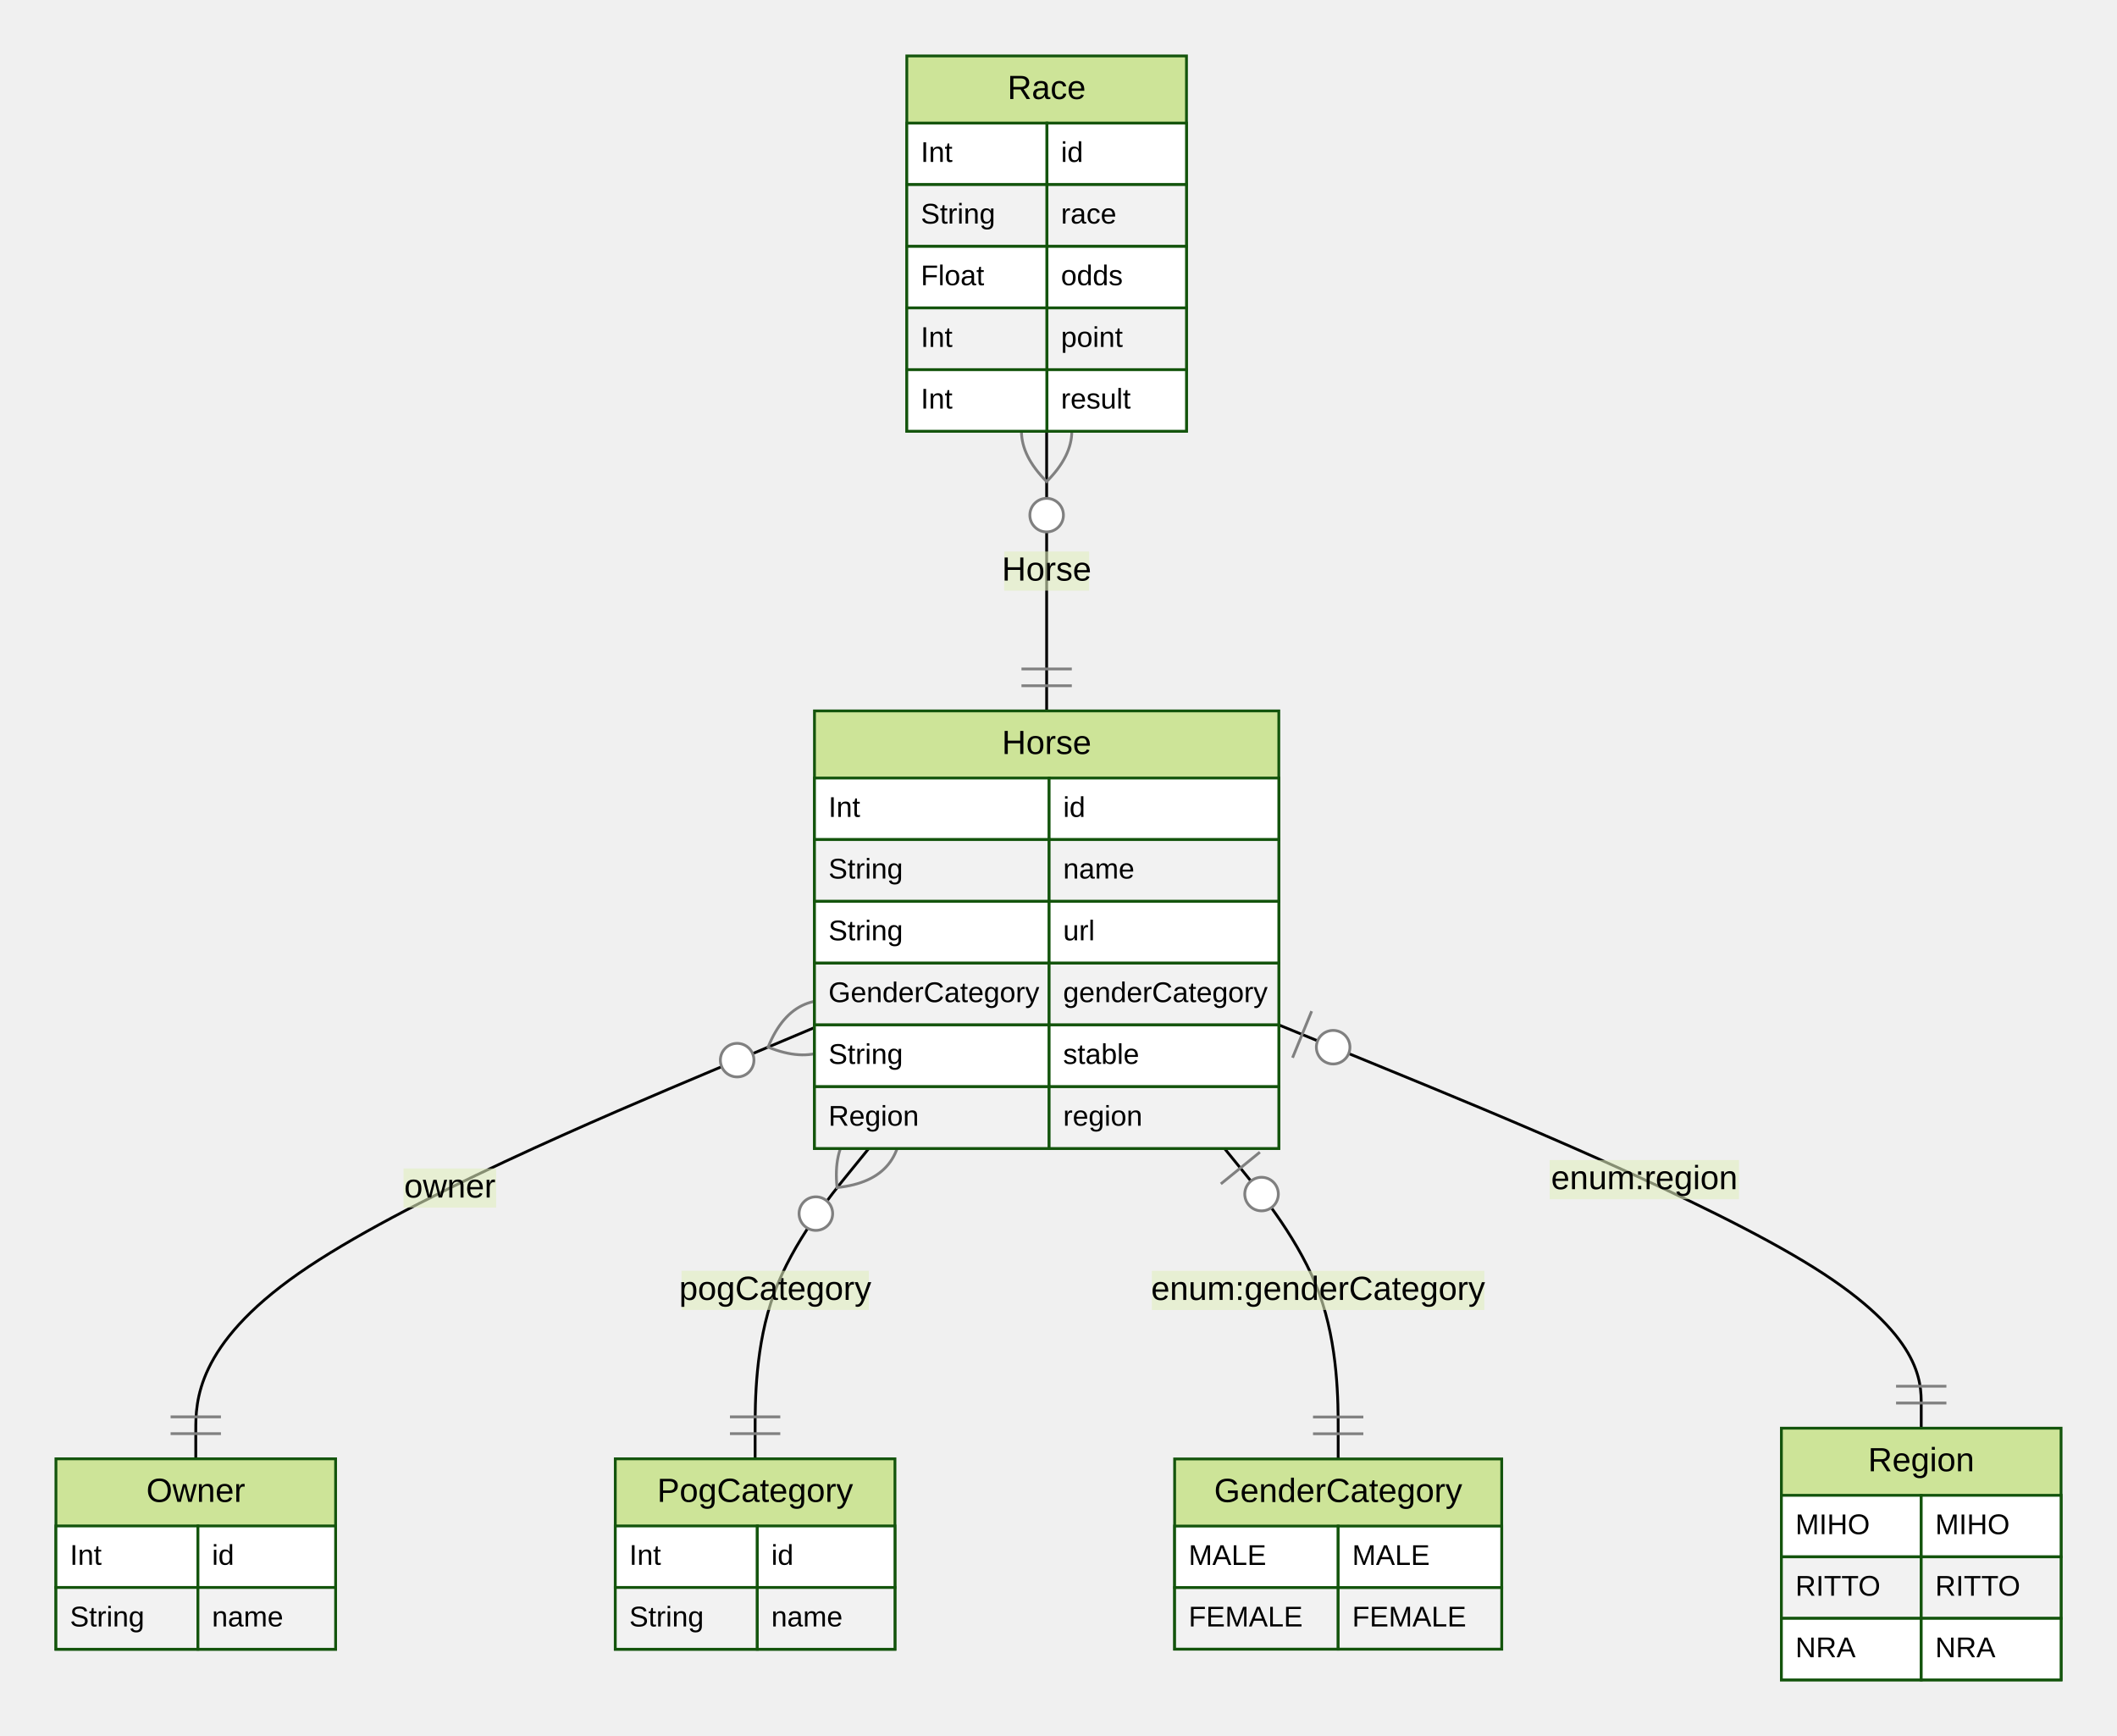
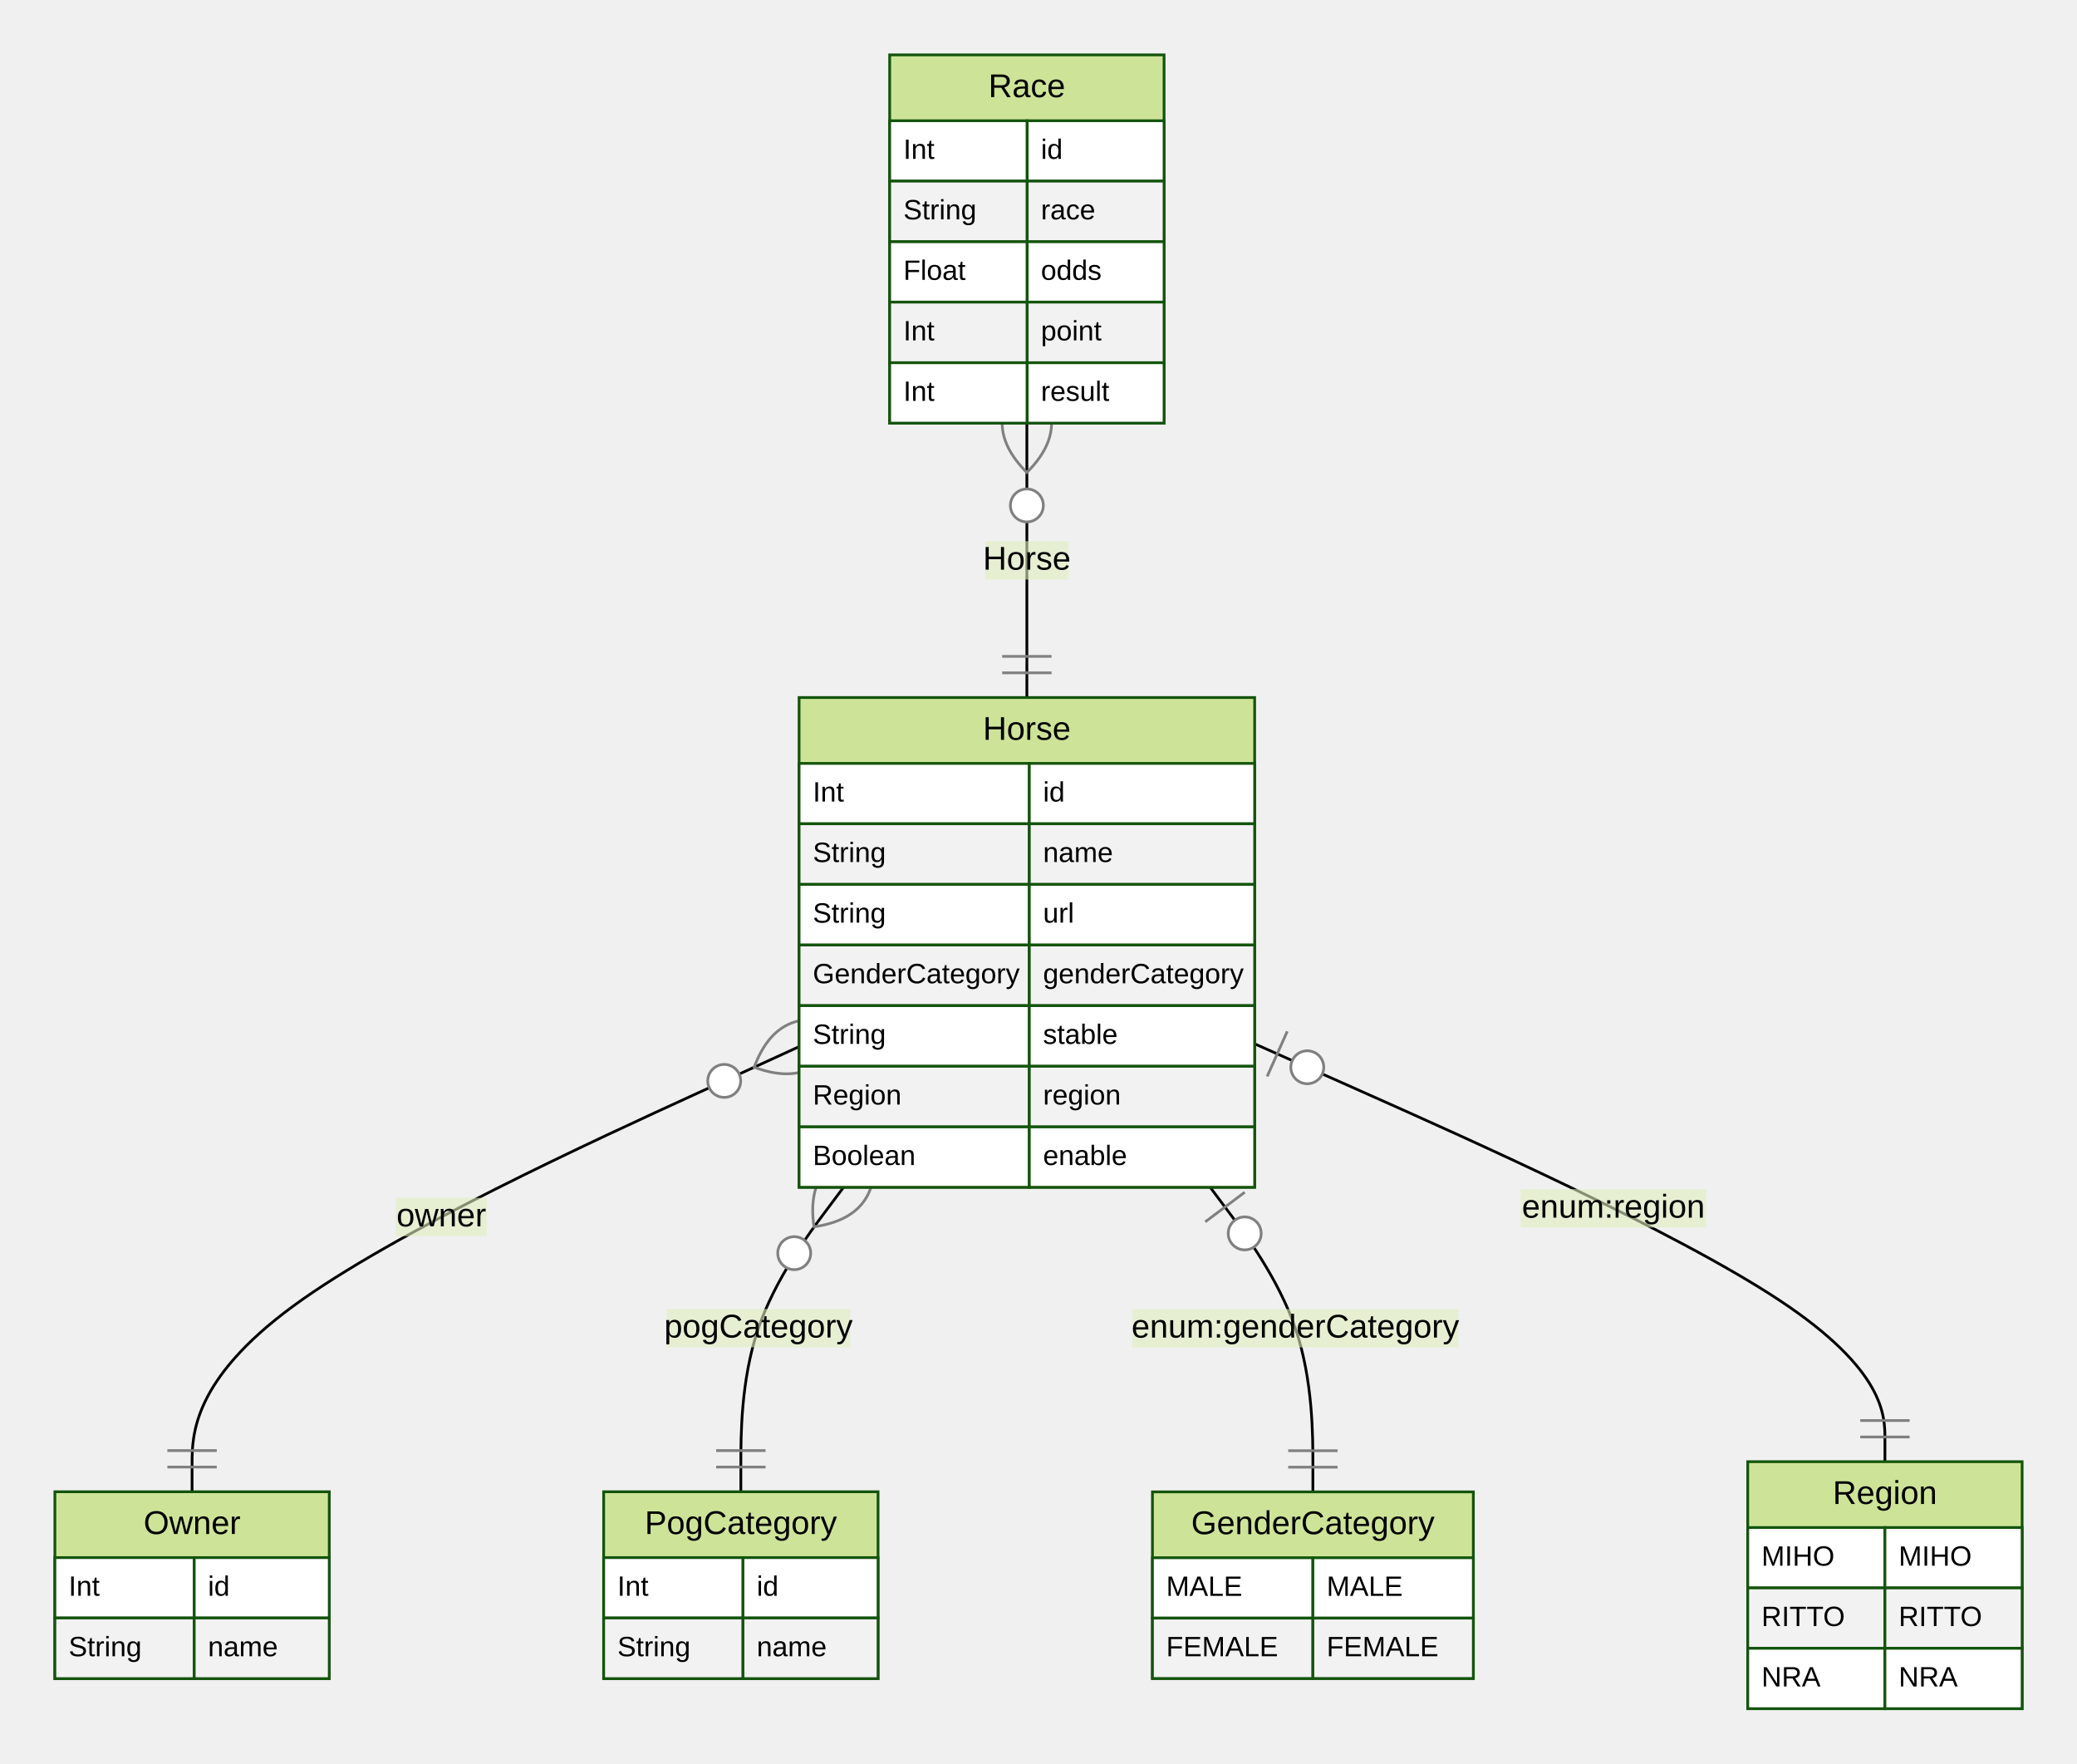
- <svg xmlns="http://www.w3.org/2000/svg" aria-labelledby="chart-title-mermaid-0 chart-desc-mermaid-0" role="img" viewBox="0 0 756.953 620.643" style="max-width: 756.953px; background-color: white;" height="620.643" width="100%" id="mermaid-0">
+ <svg xmlns="http://www.w3.org/2000/svg" aria-labelledby="chart-title-mermaid-0 chart-desc-mermaid-0" role="img" viewBox="0 0 756.953 642.643" style="max-width: 756.953px; background-color: white;" height="642.643" width="100%" id="mermaid-0">
  <style>#mermaid-0 {font-family:"trebuchet ms",verdana,arial,sans-serif;font-size:16px;fill:#000000;}#mermaid-0 .error-icon{fill:#552222;}#mermaid-0 .error-text{fill:#552222;stroke:#552222;}#mermaid-0 .edge-thickness-normal{stroke-width:2px;}#mermaid-0 .edge-thickness-thick{stroke-width:3.5px;}#mermaid-0 .edge-pattern-solid{stroke-dasharray:0;}#mermaid-0 .edge-pattern-dashed{stroke-dasharray:3;}#mermaid-0 .edge-pattern-dotted{stroke-dasharray:2;}#mermaid-0 .marker{fill:#000000;stroke:#000000;}#mermaid-0 .marker.cross{stroke:#000000;}#mermaid-0 svg{font-family:"trebuchet ms",verdana,arial,sans-serif;font-size:16px;}#mermaid-0 .entityBox{fill:#cde498;stroke:#13540c;}#mermaid-0 .attributeBoxOdd{fill:#ffffff;stroke:#13540c;}#mermaid-0 .attributeBoxEven{fill:#f2f2f2;stroke:#13540c;}#mermaid-0 .relationshipLabelBox{fill:hsl(78.158, 58.462%, 84.51%);opacity:0.7;background-color:hsl(78.158, 58.462%, 84.51%);}#mermaid-0 .relationshipLabelBox rect{opacity:0.5;}#mermaid-0 .relationshipLine{stroke:#000000;}#mermaid-0 :root{--mermaid-font-family:"trebuchet ms",verdana,arial,sans-serif;}</style>
  <g />
  <defs>
    <marker orient="auto" markerHeight="18" markerWidth="18" refY="9" refX="0" id="ONLY_ONE_START">
      <path d="M9,0 L9,18 M15,0 L15,18" fill="none" stroke="gray" />
    </marker>
  </defs>
  <defs>
    <marker orient="auto" markerHeight="18" markerWidth="18" refY="9" refX="18" id="ONLY_ONE_END">
      <path d="M3,0 L3,18 M9,0 L9,18" fill="none" stroke="gray" />
    </marker>
  </defs>
  <defs>
    <marker orient="auto" markerHeight="18" markerWidth="30" refY="9" refX="0" id="ZERO_OR_ONE_START">
      <circle r="6" cy="9" cx="21" fill="white" stroke="gray" />
      <path d="M9,0 L9,18" fill="none" stroke="gray" />
    </marker>
  </defs>
  <defs>
    <marker orient="auto" markerHeight="18" markerWidth="30" refY="9" refX="30" id="ZERO_OR_ONE_END">
      <circle r="6" cy="9" cx="9" fill="white" stroke="gray" />
      <path d="M21,0 L21,18" fill="none" stroke="gray" />
    </marker>
  </defs>
  <defs>
    <marker orient="auto" markerHeight="36" markerWidth="45" refY="18" refX="18" id="ONE_OR_MORE_START">
      <path d="M0,18 Q 18,0 36,18 Q 18,36 0,18 M42,9 L42,27" fill="none" stroke="gray" />
    </marker>
  </defs>
  <defs>
    <marker orient="auto" markerHeight="36" markerWidth="45" refY="18" refX="27" id="ONE_OR_MORE_END">
      <path d="M3,9 L3,27 M9,18 Q27,0 45,18 Q27,36 9,18" fill="none" stroke="gray" />
    </marker>
  </defs>
  <defs>
    <marker orient="auto" markerHeight="36" markerWidth="57" refY="18" refX="18" id="ZERO_OR_MORE_START">
      <circle r="6" cy="18" cx="48" fill="white" stroke="gray" />
      <path d="M0,18 Q18,0 36,18 Q18,36 0,18" fill="none" stroke="gray" />
    </marker>
  </defs>
  <defs>
    <marker orient="auto" markerHeight="36" markerWidth="57" refY="18" refX="39" id="ZERO_OR_MORE_END">
      <circle r="6" cy="18" cx="9" fill="white" stroke="gray" />
      <path d="M21,18 Q39,0 57,18 Q39,36 21,18" fill="none" stroke="gray" />
    </marker>
  </defs>
-   <path marker-start="url(#ZERO_OR_MORE_START)" marker-end="url(#ONLY_ONE_END)" fill="none" stroke="gray" d="M291.223,367.402L254.352,382.942C217.482,398.482,143.741,429.562,106.87,455.262C70,480.961,70,501.279,70,511.438L70,521.597" class="er relationshipLine" />
-   <path marker-start="url(#ZERO_OR_MORE_START)" marker-end="url(#ONLY_ONE_END)" fill="none" stroke="gray" d="M310.645,410.643L303.871,418.976C297.097,427.309,283.548,443.976,276.774,462.468C270,480.961,270,501.279,270,511.438L270,521.597" class="er relationshipLine" />
-   <path marker-start="url(#ZERO_OR_ONE_START)" marker-end="url(#ONLY_ONE_END)" fill="none" stroke="gray" d="M437.831,410.643L444.606,418.976C451.38,427.309,464.928,443.976,471.702,462.476C478.477,480.976,478.477,501.309,478.477,511.476L478.477,521.643" class="er relationshipLine" />
-   <path marker-start="url(#ZERO_OR_ONE_START)" marker-end="url(#ONLY_ONE_END)" fill="none" stroke="gray" d="M457.254,366.454L495.537,382.152C533.82,397.85,610.387,429.246,648.67,453.278C686.953,477.309,686.953,493.976,686.953,502.309L686.953,510.643" class="er relationshipLine" />
+   <path marker-start="url(#ZERO_OR_MORE_START)" marker-end="url(#ONLY_ONE_END)" fill="none" stroke="gray" d="M291.223,381.404L254.352,398.277C217.482,415.15,143.741,448.896,106.87,475.928C70,502.961,70,523.279,70,533.438L70,543.597" class="er relationshipLine" />
+   <path marker-start="url(#ZERO_OR_MORE_START)" marker-end="url(#ONLY_ONE_END)" fill="none" stroke="gray" d="M307.434,432.643L301.195,440.976C294.956,449.309,282.478,465.976,276.239,484.468C270,502.961,270,523.279,270,533.438L270,543.597" class="er relationshipLine" />
+   <path marker-start="url(#ZERO_OR_ONE_START)" marker-end="url(#ONLY_ONE_END)" fill="none" stroke="gray" d="M441.043,432.643L447.282,440.976C453.521,449.309,465.999,465.976,472.238,484.476C478.477,502.976,478.477,523.309,478.477,533.476L478.477,543.643" class="er relationshipLine" />
+   <path marker-start="url(#ZERO_OR_ONE_START)" marker-end="url(#ONLY_ONE_END)" fill="none" stroke="gray" d="M457.254,380.374L495.537,397.419C533.82,414.464,610.387,448.553,648.67,473.931C686.953,499.309,686.953,515.976,686.953,524.309L686.953,532.643" class="er relationshipLine" />
  <path marker-start="url(#ZERO_OR_MORE_START)" marker-end="url(#ONLY_ONE_END)" fill="none" stroke="gray" d="M374.238,154.184L374.238,162.517C374.238,170.85,374.238,187.517,374.238,204.184C374.238,220.85,374.238,237.517,374.238,245.85L374.238,254.184" class="er relationshipLine" />
-   <g transform="translate(420,521.6426 )" id="GenderCategory">
+   <g transform="translate(420,543.6426 )" id="GenderCategory">
    <rect height="68" width="116.953" y="0" x="0" stroke="gray" fill-opacity="100%" fill="honeydew" class="er entityBox" />
    <text transform="translate(58.47656,12)" style="font-family: &quot;trebuchet ms&quot;, verdana, arial, sans-serif;; font-size: 12px" text-anchor="middle" dominant-baseline="middle" y="0" x="0" id="entity-GenderCategory" class="er entityLabel">GenderCategory</text>
    <rect height="22" width="58.477" y="24" x="0" stroke="gray" fill-opacity="100%" fill="honeydew" class="er attributeBoxOdd" />
    <text transform="translate(5,35)" style="font-family: &quot;trebuchet ms&quot;, verdana, arial, sans-serif;; font-size: 10.2px" text-anchor="left" dominant-baseline="middle" y="0" x="0" id="entity-GenderCategory-attr-1-type" class="er entityLabel">MALE</text>
    <rect height="22" width="58.477" y="24" x="58.477" stroke="gray" fill-opacity="100%" fill="honeydew" class="er attributeBoxOdd" />
    <text transform="translate(63.47656,35)" style="font-family: &quot;trebuchet ms&quot;, verdana, arial, sans-serif;; font-size: 10.2px" text-anchor="left" dominant-baseline="middle" y="0" x="0" id="entity-GenderCategory-attr-1-name" class="er entityLabel">MALE</text>
    <rect height="22" width="58.477" y="46" x="0" stroke="gray" fill-opacity="100%" fill="honeydew" class="er attributeBoxEven" />
    <text transform="translate(5,57)" style="font-family: &quot;trebuchet ms&quot;, verdana, arial, sans-serif;; font-size: 10.2px" text-anchor="left" dominant-baseline="middle" y="0" x="0" id="entity-GenderCategory-attr-2-type" class="er entityLabel">FEMALE</text>
    <rect height="22" width="58.477" y="46" x="58.477" stroke="gray" fill-opacity="100%" fill="honeydew" class="er attributeBoxEven" />
    <text transform="translate(63.47656,57)" style="font-family: &quot;trebuchet ms&quot;, verdana, arial, sans-serif;; font-size: 10.2px" text-anchor="left" dominant-baseline="middle" y="0" x="0" id="entity-GenderCategory-attr-2-name" class="er entityLabel">FEMALE</text>
  </g>
-   <g transform="translate(636.9531,510.6426 )" id="Region">
+   <g transform="translate(636.9531,532.6426 )" id="Region">
    <rect height="90" width="100" y="0" x="0" stroke="gray" fill-opacity="100%" fill="honeydew" class="er entityBox" />
    <text transform="translate(50,12)" style="font-family: &quot;trebuchet ms&quot;, verdana, arial, sans-serif;; font-size: 12px" text-anchor="middle" dominant-baseline="middle" y="0" x="0" id="entity-Region" class="er entityLabel">Region</text>
    <rect height="22" width="50" y="24" x="0" stroke="gray" fill-opacity="100%" fill="honeydew" class="er attributeBoxOdd" />
    <text transform="translate(5,35)" style="font-family: &quot;trebuchet ms&quot;, verdana, arial, sans-serif;; font-size: 10.2px" text-anchor="left" dominant-baseline="middle" y="0" x="0" id="entity-Region-attr-1-type" class="er entityLabel">MIHO</text>
    <rect height="22" width="50" y="24" x="50" stroke="gray" fill-opacity="100%" fill="honeydew" class="er attributeBoxOdd" />
    <text transform="translate(55,35)" style="font-family: &quot;trebuchet ms&quot;, verdana, arial, sans-serif;; font-size: 10.2px" text-anchor="left" dominant-baseline="middle" y="0" x="0" id="entity-Region-attr-1-name" class="er entityLabel">MIHO</text>
    <rect height="22" width="50" y="46" x="0" stroke="gray" fill-opacity="100%" fill="honeydew" class="er attributeBoxEven" />
    <text transform="translate(5,57)" style="font-family: &quot;trebuchet ms&quot;, verdana, arial, sans-serif;; font-size: 10.2px" text-anchor="left" dominant-baseline="middle" y="0" x="0" id="entity-Region-attr-2-type" class="er entityLabel">RITTO</text>
    <rect height="22" width="50" y="46" x="50" stroke="gray" fill-opacity="100%" fill="honeydew" class="er attributeBoxEven" />
    <text transform="translate(55,57)" style="font-family: &quot;trebuchet ms&quot;, verdana, arial, sans-serif;; font-size: 10.2px" text-anchor="left" dominant-baseline="middle" y="0" x="0" id="entity-Region-attr-2-name" class="er entityLabel">RITTO</text>
    <rect height="22" width="50" y="68" x="0" stroke="gray" fill-opacity="100%" fill="honeydew" class="er attributeBoxOdd" />
    <text transform="translate(5,79)" style="font-family: &quot;trebuchet ms&quot;, verdana, arial, sans-serif;; font-size: 10.2px" text-anchor="left" dominant-baseline="middle" y="0" x="0" id="entity-Region-attr-3-type" class="er entityLabel">NRA</text>
    <rect height="22" width="50" y="68" x="50" stroke="gray" fill-opacity="100%" fill="honeydew" class="er attributeBoxOdd" />
    <text transform="translate(55,79)" style="font-family: &quot;trebuchet ms&quot;, verdana, arial, sans-serif;; font-size: 10.2px" text-anchor="left" dominant-baseline="middle" y="0" x="0" id="entity-Region-attr-3-name" class="er entityLabel">NRA</text>
  </g>
-   <g transform="translate(20,521.5967 )" id="Owner">
+   <g transform="translate(20,543.5967 )" id="Owner">
    <rect height="68.092" width="100" y="0" x="0" stroke="gray" fill-opacity="100%" fill="honeydew" class="er entityBox" />
    <text transform="translate(50,12)" style="font-family: &quot;trebuchet ms&quot;, verdana, arial, sans-serif;; font-size: 12px" text-anchor="middle" dominant-baseline="middle" y="0" x="0" id="entity-Owner" class="er entityLabel">Owner</text>
    <rect height="22" width="50.781" y="24" x="0" stroke="gray" fill-opacity="100%" fill="honeydew" class="er attributeBoxOdd" />
    <text transform="translate(5,35)" style="font-family: &quot;trebuchet ms&quot;, verdana, arial, sans-serif;; font-size: 10.2px" text-anchor="left" dominant-baseline="middle" y="0" x="0" id="entity-Owner-attr-1-type" class="er entityLabel">Int</text>
    <rect height="22" width="49.219" y="24" x="50.781" stroke="gray" fill-opacity="100%" fill="honeydew" class="er attributeBoxOdd" />
    <text transform="translate(55.78125,35)" style="font-family: &quot;trebuchet ms&quot;, verdana, arial, sans-serif;; font-size: 10.2px" text-anchor="left" dominant-baseline="middle" y="0" x="0" id="entity-Owner-attr-1-name" class="er entityLabel">id</text>
    <rect height="22.092" width="50.781" y="46" x="0" stroke="gray" fill-opacity="100%" fill="honeydew" class="er attributeBoxEven" />
    <text transform="translate(5,57.0459)" style="font-family: &quot;trebuchet ms&quot;, verdana, arial, sans-serif;; font-size: 10.2px" text-anchor="left" dominant-baseline="middle" y="0" x="0" id="entity-Owner-attr-2-type" class="er entityLabel">String</text>
    <rect height="22.092" width="49.219" y="46" x="50.781" stroke="gray" fill-opacity="100%" fill="honeydew" class="er attributeBoxEven" />
    <text transform="translate(55.78125,57.0459)" style="font-family: &quot;trebuchet ms&quot;, verdana, arial, sans-serif;; font-size: 10.2px" text-anchor="left" dominant-baseline="middle" y="0" x="0" id="entity-Owner-attr-2-name" class="er entityLabel">name</text>
  </g>
-   <g transform="translate(220,521.5967 )" id="PogCategory">
+   <g transform="translate(220,543.5967 )" id="PogCategory">
    <rect height="68.092" width="100" y="0" x="0" stroke="gray" fill-opacity="100%" fill="honeydew" class="er entityBox" />
    <text transform="translate(50,12)" style="font-family: &quot;trebuchet ms&quot;, verdana, arial, sans-serif;; font-size: 12px" text-anchor="middle" dominant-baseline="middle" y="0" x="0" id="entity-PogCategory" class="er entityLabel">PogCategory</text>
    <rect height="22" width="50.781" y="24" x="0" stroke="gray" fill-opacity="100%" fill="honeydew" class="er attributeBoxOdd" />
    <text transform="translate(5,35)" style="font-family: &quot;trebuchet ms&quot;, verdana, arial, sans-serif;; font-size: 10.2px" text-anchor="left" dominant-baseline="middle" y="0" x="0" id="entity-PogCategory-attr-1-type" class="er entityLabel">Int</text>
    <rect height="22" width="49.219" y="24" x="50.781" stroke="gray" fill-opacity="100%" fill="honeydew" class="er attributeBoxOdd" />
    <text transform="translate(55.78125,35)" style="font-family: &quot;trebuchet ms&quot;, verdana, arial, sans-serif;; font-size: 10.2px" text-anchor="left" dominant-baseline="middle" y="0" x="0" id="entity-PogCategory-attr-1-name" class="er entityLabel">id</text>
    <rect height="22.092" width="50.781" y="46" x="0" stroke="gray" fill-opacity="100%" fill="honeydew" class="er attributeBoxEven" />
    <text transform="translate(5,57.0459)" style="font-family: &quot;trebuchet ms&quot;, verdana, arial, sans-serif;; font-size: 10.2px" text-anchor="left" dominant-baseline="middle" y="0" x="0" id="entity-PogCategory-attr-2-type" class="er entityLabel">String</text>
    <rect height="22.092" width="49.219" y="46" x="50.781" stroke="gray" fill-opacity="100%" fill="honeydew" class="er attributeBoxEven" />
    <text transform="translate(55.78125,57.0459)" style="font-family: &quot;trebuchet ms&quot;, verdana, arial, sans-serif;; font-size: 10.2px" text-anchor="left" dominant-baseline="middle" y="0" x="0" id="entity-PogCategory-attr-2-name" class="er entityLabel">name</text>
  </g>
  <g transform="translate(291.2227,254.1836 )" id="Horse">
-     <rect height="156.459" width="166.031" y="0" x="0" stroke="gray" fill-opacity="100%" fill="honeydew" class="er entityBox" />
+     <rect height="178.459" width="166.031" y="0" x="0" stroke="gray" fill-opacity="100%" fill="honeydew" class="er entityBox" />
    <text transform="translate(83.01562,12)" style="font-family: &quot;trebuchet ms&quot;, verdana, arial, sans-serif;; font-size: 12px" text-anchor="middle" dominant-baseline="middle" y="0" x="0" id="entity-Horse" class="er entityLabel">Horse</text>
    <rect height="22" width="83.906" y="24" x="0" stroke="gray" fill-opacity="100%" fill="honeydew" class="er attributeBoxOdd" />
    <text transform="translate(5,35)" style="font-family: &quot;trebuchet ms&quot;, verdana, arial, sans-serif;; font-size: 10.2px" text-anchor="left" dominant-baseline="middle" y="0" x="0" id="entity-Horse-attr-1-type" class="er entityLabel">Int</text>
    <rect height="22" width="82.125" y="24" x="83.906" stroke="gray" fill-opacity="100%" fill="honeydew" class="er attributeBoxOdd" />
    <text transform="translate(88.90625,35)" style="font-family: &quot;trebuchet ms&quot;, verdana, arial, sans-serif;; font-size: 10.2px" text-anchor="left" dominant-baseline="middle" y="0" x="0" id="entity-Horse-attr-1-name" class="er entityLabel">id</text>
    <rect height="22.092" width="83.906" y="46" x="0" stroke="gray" fill-opacity="100%" fill="honeydew" class="er attributeBoxEven" />
    <text transform="translate(5,57.0459)" style="font-family: &quot;trebuchet ms&quot;, verdana, arial, sans-serif;; font-size: 10.2px" text-anchor="left" dominant-baseline="middle" y="0" x="0" id="entity-Horse-attr-2-type" class="er entityLabel">String</text>
    <rect height="22.092" width="82.125" y="46" x="83.906" stroke="gray" fill-opacity="100%" fill="honeydew" class="er attributeBoxEven" />
    <text transform="translate(88.90625,57.0459)" style="font-family: &quot;trebuchet ms&quot;, verdana, arial, sans-serif;; font-size: 10.2px" text-anchor="left" dominant-baseline="middle" y="0" x="0" id="entity-Horse-attr-2-name" class="er entityLabel">name</text>
    <rect height="22.092" width="83.906" y="68.092" x="0" stroke="gray" fill-opacity="100%" fill="honeydew" class="er attributeBoxOdd" />
    <text transform="translate(5,79.1377)" style="font-family: &quot;trebuchet ms&quot;, verdana, arial, sans-serif;; font-size: 10.2px" text-anchor="left" dominant-baseline="middle" y="0" x="0" id="entity-Horse-attr-3-type" class="er entityLabel">String</text>
    <rect height="22.092" width="82.125" y="68.092" x="83.906" stroke="gray" fill-opacity="100%" fill="honeydew" class="er attributeBoxOdd" />
    <text transform="translate(88.90625,79.1377)" style="font-family: &quot;trebuchet ms&quot;, verdana, arial, sans-serif;; font-size: 10.2px" text-anchor="left" dominant-baseline="middle" y="0" x="0" id="entity-Horse-attr-3-name" class="er entityLabel">url</text>
    <rect height="22.092" width="83.906" y="90.184" x="0" stroke="gray" fill-opacity="100%" fill="honeydew" class="er attributeBoxEven" />
    <text transform="translate(5,101.2295)" style="font-family: &quot;trebuchet ms&quot;, verdana, arial, sans-serif;; font-size: 10.2px" text-anchor="left" dominant-baseline="middle" y="0" x="0" id="entity-Horse-attr-4-type" class="er entityLabel">GenderCategory</text>
    <rect height="22.092" width="82.125" y="90.184" x="83.906" stroke="gray" fill-opacity="100%" fill="honeydew" class="er attributeBoxEven" />
    <text transform="translate(88.90625,101.2295)" style="font-family: &quot;trebuchet ms&quot;, verdana, arial, sans-serif;; font-size: 10.2px" text-anchor="left" dominant-baseline="middle" y="0" x="0" id="entity-Horse-attr-4-name" class="er entityLabel">genderCategory</text>
    <rect height="22.092" width="83.906" y="112.275" x="0" stroke="gray" fill-opacity="100%" fill="honeydew" class="er attributeBoxOdd" />
    <text transform="translate(5,123.3213)" style="font-family: &quot;trebuchet ms&quot;, verdana, arial, sans-serif;; font-size: 10.2px" text-anchor="left" dominant-baseline="middle" y="0" x="0" id="entity-Horse-attr-5-type" class="er entityLabel">String</text>
    <rect height="22.092" width="82.125" y="112.275" x="83.906" stroke="gray" fill-opacity="100%" fill="honeydew" class="er attributeBoxOdd" />
    <text transform="translate(88.90625,123.3213)" style="font-family: &quot;trebuchet ms&quot;, verdana, arial, sans-serif;; font-size: 10.2px" text-anchor="left" dominant-baseline="middle" y="0" x="0" id="entity-Horse-attr-5-name" class="er entityLabel">stable</text>
    <rect height="22.092" width="83.906" y="134.367" x="0" stroke="gray" fill-opacity="100%" fill="honeydew" class="er attributeBoxEven" />
    <text transform="translate(5,145.4131)" style="font-family: &quot;trebuchet ms&quot;, verdana, arial, sans-serif;; font-size: 10.2px" text-anchor="left" dominant-baseline="middle" y="0" x="0" id="entity-Horse-attr-6-type" class="er entityLabel">Region</text>
    <rect height="22.092" width="82.125" y="134.367" x="83.906" stroke="gray" fill-opacity="100%" fill="honeydew" class="er attributeBoxEven" />
    <text transform="translate(88.90625,145.4131)" style="font-family: &quot;trebuchet ms&quot;, verdana, arial, sans-serif;; font-size: 10.2px" text-anchor="left" dominant-baseline="middle" y="0" x="0" id="entity-Horse-attr-6-name" class="er entityLabel">region</text>
+     <rect height="22" width="83.906" y="156.459" x="0" stroke="gray" fill-opacity="100%" fill="honeydew" class="er attributeBoxOdd" />
+     <text transform="translate(5,167.459)" style="font-family: &quot;trebuchet ms&quot;, verdana, arial, sans-serif;; font-size: 10.2px" text-anchor="left" dominant-baseline="middle" y="0" x="0" id="entity-Horse-attr-7-type" class="er entityLabel">Boolean</text>
+     <rect height="22" width="82.125" y="156.459" x="83.906" stroke="gray" fill-opacity="100%" fill="honeydew" class="er attributeBoxOdd" />
+     <text transform="translate(88.90625,167.459)" style="font-family: &quot;trebuchet ms&quot;, verdana, arial, sans-serif;; font-size: 10.2px" text-anchor="left" dominant-baseline="middle" y="0" x="0" id="entity-Horse-attr-7-name" class="er entityLabel">enable</text>
  </g>
  <g transform="translate(324.2383,20 )" id="Race">
    <rect height="134.184" width="100" y="0" x="0" stroke="gray" fill-opacity="100%" fill="honeydew" class="er entityBox" />
    <text transform="translate(50,12)" style="font-family: &quot;trebuchet ms&quot;, verdana, arial, sans-serif;; font-size: 12px" text-anchor="middle" dominant-baseline="middle" y="0" x="0" id="entity-Race" class="er entityLabel">Race</text>
    <rect height="22" width="50.117" y="24" x="0" stroke="gray" fill-opacity="100%" fill="honeydew" class="er attributeBoxOdd" />
    <text transform="translate(5,35)" style="font-family: &quot;trebuchet ms&quot;, verdana, arial, sans-serif;; font-size: 10.2px" text-anchor="left" dominant-baseline="middle" y="0" x="0" id="entity-Race-attr-1-type" class="er entityLabel">Int</text>
    <rect height="22" width="49.883" y="24" x="50.117" stroke="gray" fill-opacity="100%" fill="honeydew" class="er attributeBoxOdd" />
    <text transform="translate(55.11719,35)" style="font-family: &quot;trebuchet ms&quot;, verdana, arial, sans-serif;; font-size: 10.2px" text-anchor="left" dominant-baseline="middle" y="0" x="0" id="entity-Race-attr-1-name" class="er entityLabel">id</text>
    <rect height="22.092" width="50.117" y="46" x="0" stroke="gray" fill-opacity="100%" fill="honeydew" class="er attributeBoxEven" />
    <text transform="translate(5,57.0459)" style="font-family: &quot;trebuchet ms&quot;, verdana, arial, sans-serif;; font-size: 10.2px" text-anchor="left" dominant-baseline="middle" y="0" x="0" id="entity-Race-attr-2-type" class="er entityLabel">String</text>
    <rect height="22.092" width="49.883" y="46" x="50.117" stroke="gray" fill-opacity="100%" fill="honeydew" class="er attributeBoxEven" />
    <text transform="translate(55.11719,57.0459)" style="font-family: &quot;trebuchet ms&quot;, verdana, arial, sans-serif;; font-size: 10.2px" text-anchor="left" dominant-baseline="middle" y="0" x="0" id="entity-Race-attr-2-name" class="er entityLabel">race</text>
    <rect height="22" width="50.117" y="68.092" x="0" stroke="gray" fill-opacity="100%" fill="honeydew" class="er attributeBoxOdd" />
    <text transform="translate(5,79.0918)" style="font-family: &quot;trebuchet ms&quot;, verdana, arial, sans-serif;; font-size: 10.2px" text-anchor="left" dominant-baseline="middle" y="0" x="0" id="entity-Race-attr-3-type" class="er entityLabel">Float</text>
    <rect height="22" width="49.883" y="68.092" x="50.117" stroke="gray" fill-opacity="100%" fill="honeydew" class="er attributeBoxOdd" />
    <text transform="translate(55.11719,79.0918)" style="font-family: &quot;trebuchet ms&quot;, verdana, arial, sans-serif;; font-size: 10.2px" text-anchor="left" dominant-baseline="middle" y="0" x="0" id="entity-Race-attr-3-name" class="er entityLabel">odds</text>
    <rect height="22.092" width="50.117" y="90.092" x="0" stroke="gray" fill-opacity="100%" fill="honeydew" class="er attributeBoxEven" />
    <text transform="translate(5,101.1377)" style="font-family: &quot;trebuchet ms&quot;, verdana, arial, sans-serif;; font-size: 10.2px" text-anchor="left" dominant-baseline="middle" y="0" x="0" id="entity-Race-attr-4-type" class="er entityLabel">Int</text>
    <rect height="22.092" width="49.883" y="90.092" x="50.117" stroke="gray" fill-opacity="100%" fill="honeydew" class="er attributeBoxEven" />
    <text transform="translate(55.11719,101.1377)" style="font-family: &quot;trebuchet ms&quot;, verdana, arial, sans-serif;; font-size: 10.2px" text-anchor="left" dominant-baseline="middle" y="0" x="0" id="entity-Race-attr-4-name" class="er entityLabel">point</text>
    <rect height="22" width="50.117" y="112.184" x="0" stroke="gray" fill-opacity="100%" fill="honeydew" class="er attributeBoxOdd" />
    <text transform="translate(5,123.1836)" style="font-family: &quot;trebuchet ms&quot;, verdana, arial, sans-serif;; font-size: 10.2px" text-anchor="left" dominant-baseline="middle" y="0" x="0" id="entity-Race-attr-5-type" class="er entityLabel">Int</text>
    <rect height="22" width="49.883" y="112.184" x="50.117" stroke="gray" fill-opacity="100%" fill="honeydew" class="er attributeBoxOdd" />
    <text transform="translate(55.11719,123.1836)" style="font-family: &quot;trebuchet ms&quot;, verdana, arial, sans-serif;; font-size: 10.2px" text-anchor="left" dominant-baseline="middle" y="0" x="0" id="entity-Race-attr-5-name" class="er entityLabel">result</text>
  </g>
-   <rect fill-opacity="85%" fill="white" height="14" width="33.141" y="417.774" x="144.274" class="er relationshipLabelBox" />
-   <text style="font-family: &quot;trebuchet ms&quot;, verdana, arial, sans-serif;; font-size: 12px" dominant-baseline="middle" text-anchor="middle" y="424.774" x="160.844" id="rel1" class="er relationshipLabel">owner</text>
-   <rect fill-opacity="85%" fill="white" height="14" width="66.984" y="454.362" x="243.696" class="er relationshipLabelBox" />
-   <text style="font-family: &quot;trebuchet ms&quot;, verdana, arial, sans-serif;; font-size: 12px" dominant-baseline="middle" text-anchor="middle" y="461.362" x="277.189" id="rel2" class="er relationshipLabel">pogCategory</text>
-   <rect fill-opacity="85%" fill="white" height="14" width="118.875" y="454.384" x="411.856" class="er relationshipLabelBox" />
-   <text style="font-family: &quot;trebuchet ms&quot;, verdana, arial, sans-serif;; font-size: 12px" dominant-baseline="middle" text-anchor="middle" y="461.384" x="471.294" id="rel3" class="er relationshipLabel">enum:genderCategory</text>
-   <rect fill-opacity="85%" fill="white" height="14" width="67.688" y="414.777" x="554.102" class="er relationshipLabelBox" />
-   <text style="font-family: &quot;trebuchet ms&quot;, verdana, arial, sans-serif;; font-size: 12px" dominant-baseline="middle" text-anchor="middle" y="421.777" x="587.946" id="rel4" class="er relationshipLabel">enum:region</text>
+   <rect fill-opacity="85%" fill="white" height="14" width="33.141" y="436.49" x="144.273" class="er relationshipLabelBox" />
+   <text style="font-family: &quot;trebuchet ms&quot;, verdana, arial, sans-serif;; font-size: 12px" dominant-baseline="middle" text-anchor="middle" y="443.49" x="160.843" id="rel1" class="er relationshipLabel">owner</text>
+   <rect fill-opacity="85%" fill="white" height="14" width="66.984" y="476.986" x="242.911" class="er relationshipLabelBox" />
+   <text style="font-family: &quot;trebuchet ms&quot;, verdana, arial, sans-serif;; font-size: 12px" dominant-baseline="middle" text-anchor="middle" y="483.986" x="276.404" id="rel2" class="er relationshipLabel">pogCategory</text>
+   <rect fill-opacity="85%" fill="white" height="14" width="118.875" y="477.008" x="412.641" class="er relationshipLabelBox" />
+   <text style="font-family: &quot;trebuchet ms&quot;, verdana, arial, sans-serif;; font-size: 12px" dominant-baseline="middle" text-anchor="middle" y="484.008" x="472.078" id="rel3" class="er relationshipLabel">enum:genderCategory</text>
+   <rect fill-opacity="85%" fill="white" height="14" width="67.688" y="433.314" x="554.142" class="er relationshipLabelBox" />
+   <text style="font-family: &quot;trebuchet ms&quot;, verdana, arial, sans-serif;; font-size: 12px" dominant-baseline="middle" text-anchor="middle" y="440.314" x="587.986" id="rel4" class="er relationshipLabel">enum:region</text>
  <rect fill-opacity="85%" fill="white" height="14" width="30.359" y="197.184" x="359.059" class="er relationshipLabelBox" />
  <text style="font-family: &quot;trebuchet ms&quot;, verdana, arial, sans-serif;; font-size: 12px" dominant-baseline="middle" text-anchor="middle" y="204.184" x="374.238" id="rel5" class="er relationshipLabel">Horse</text>
</svg>
